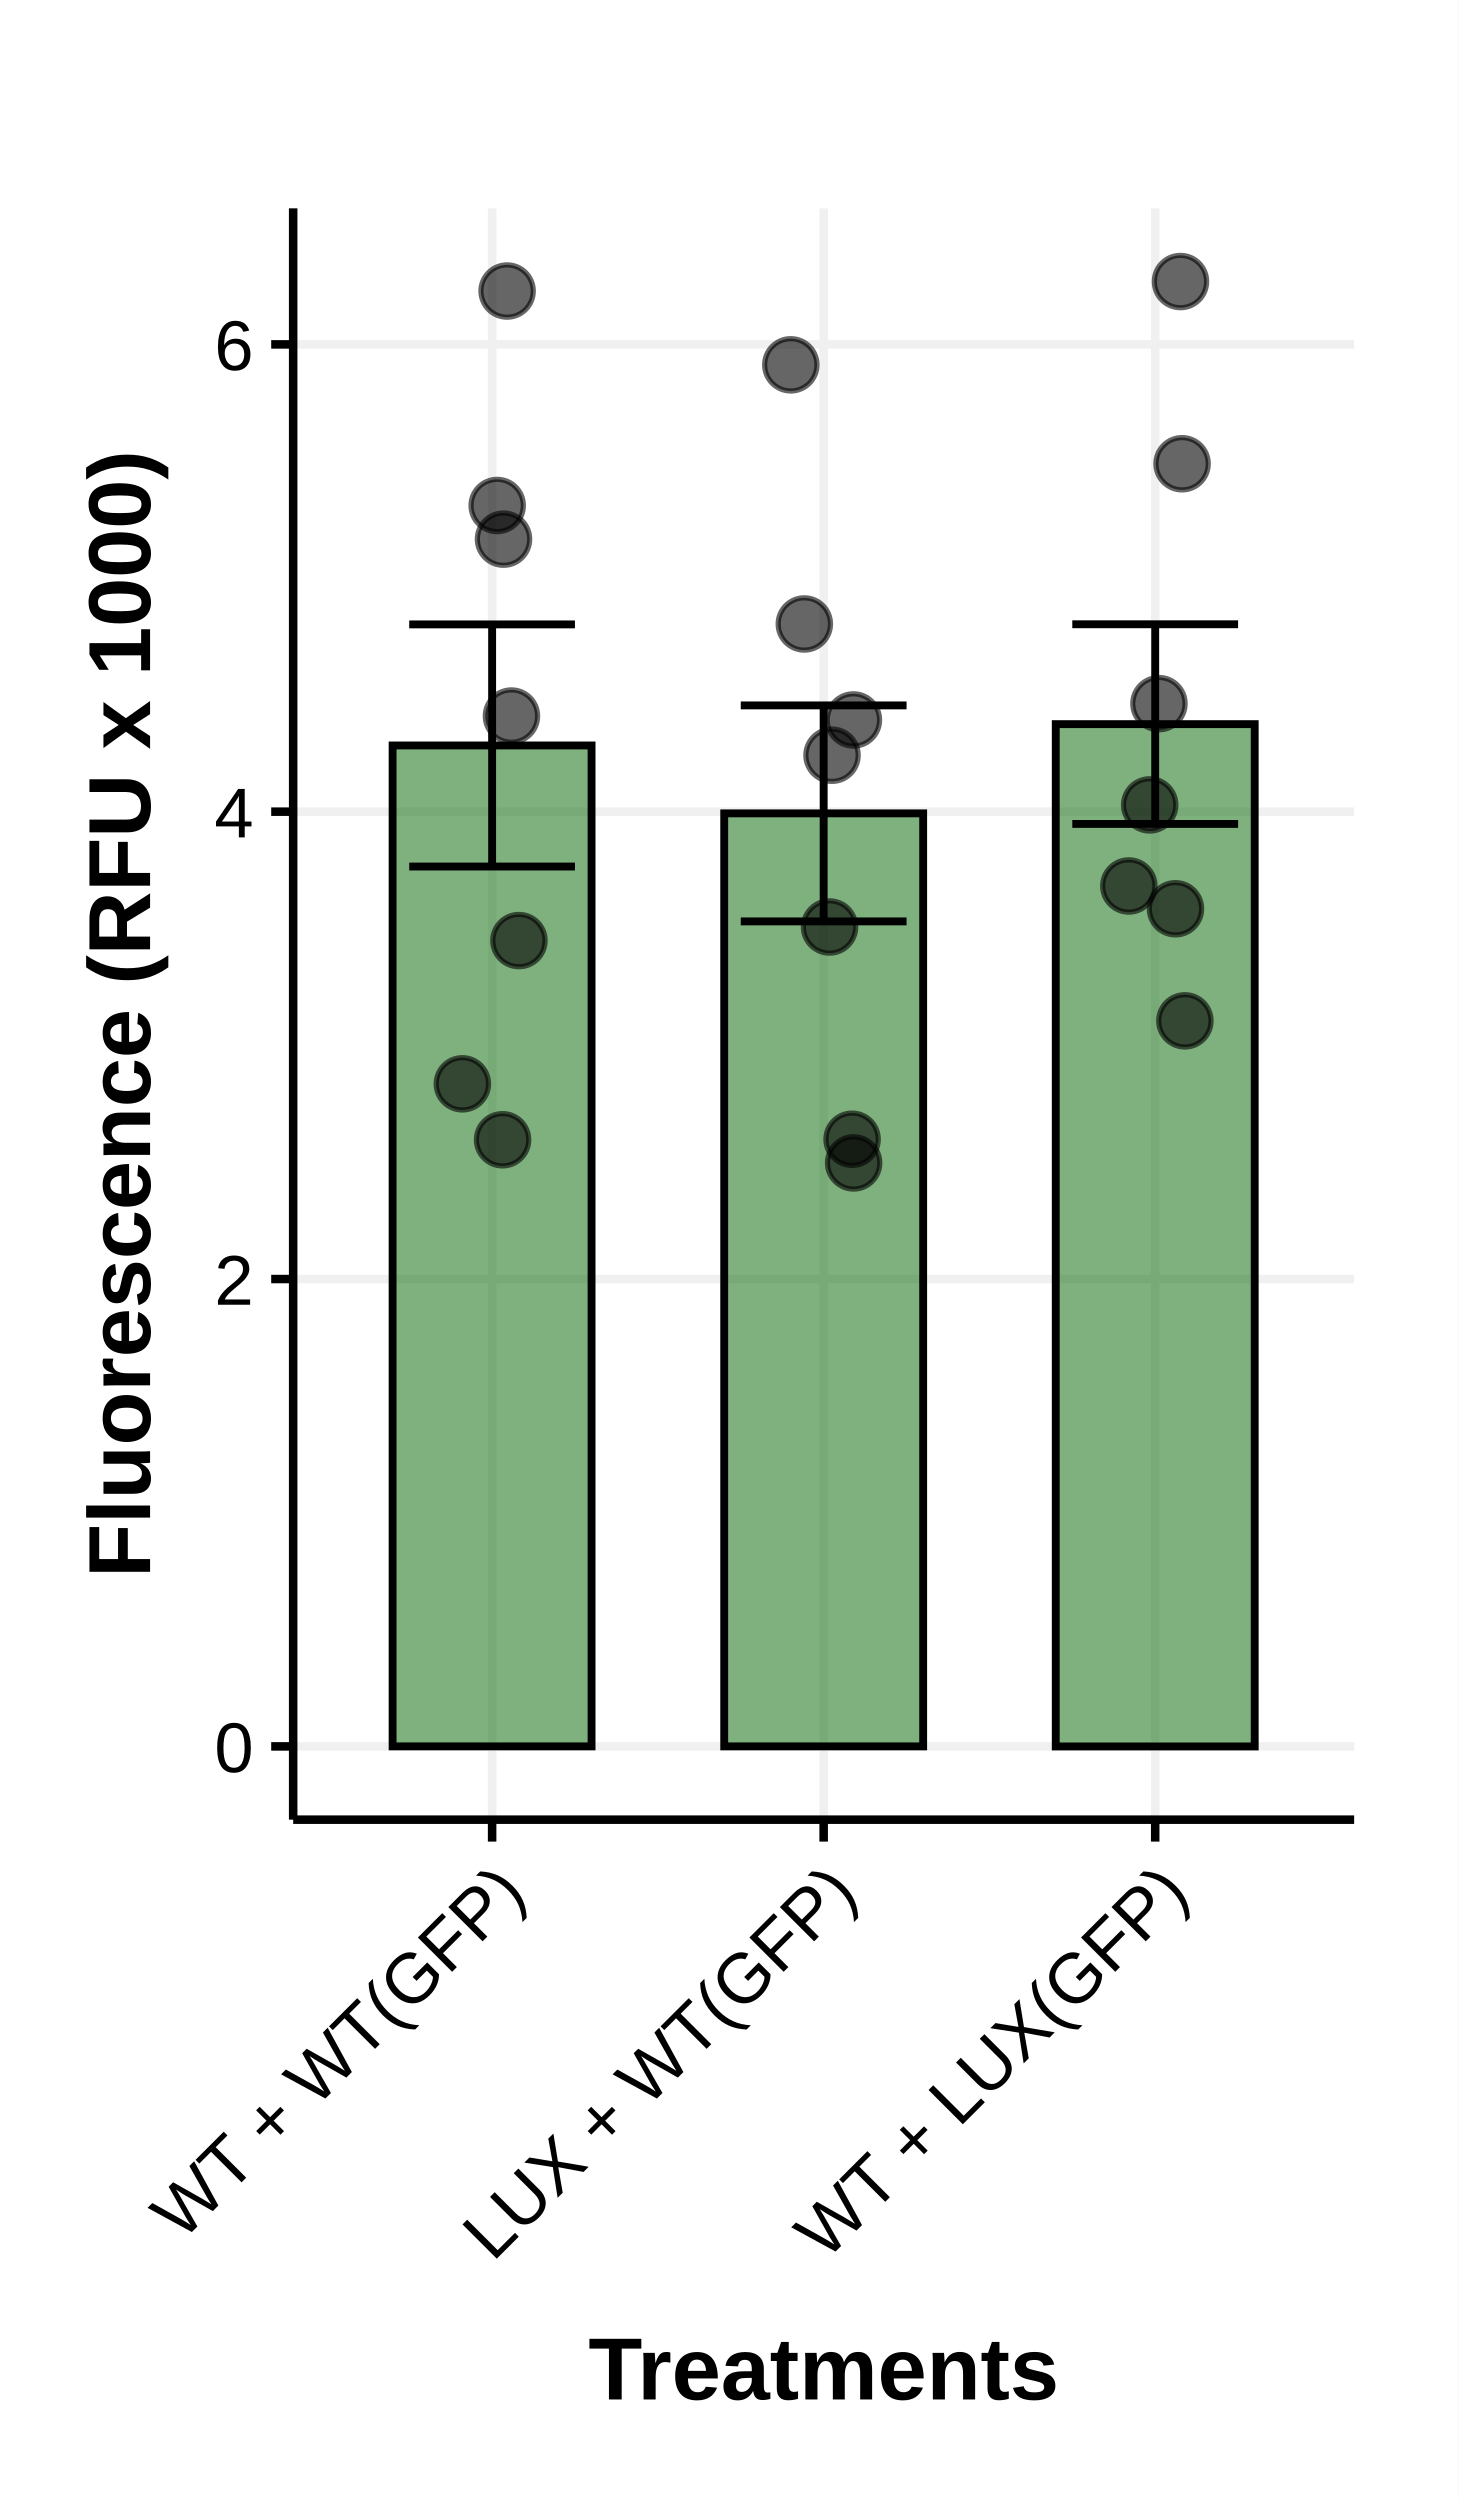
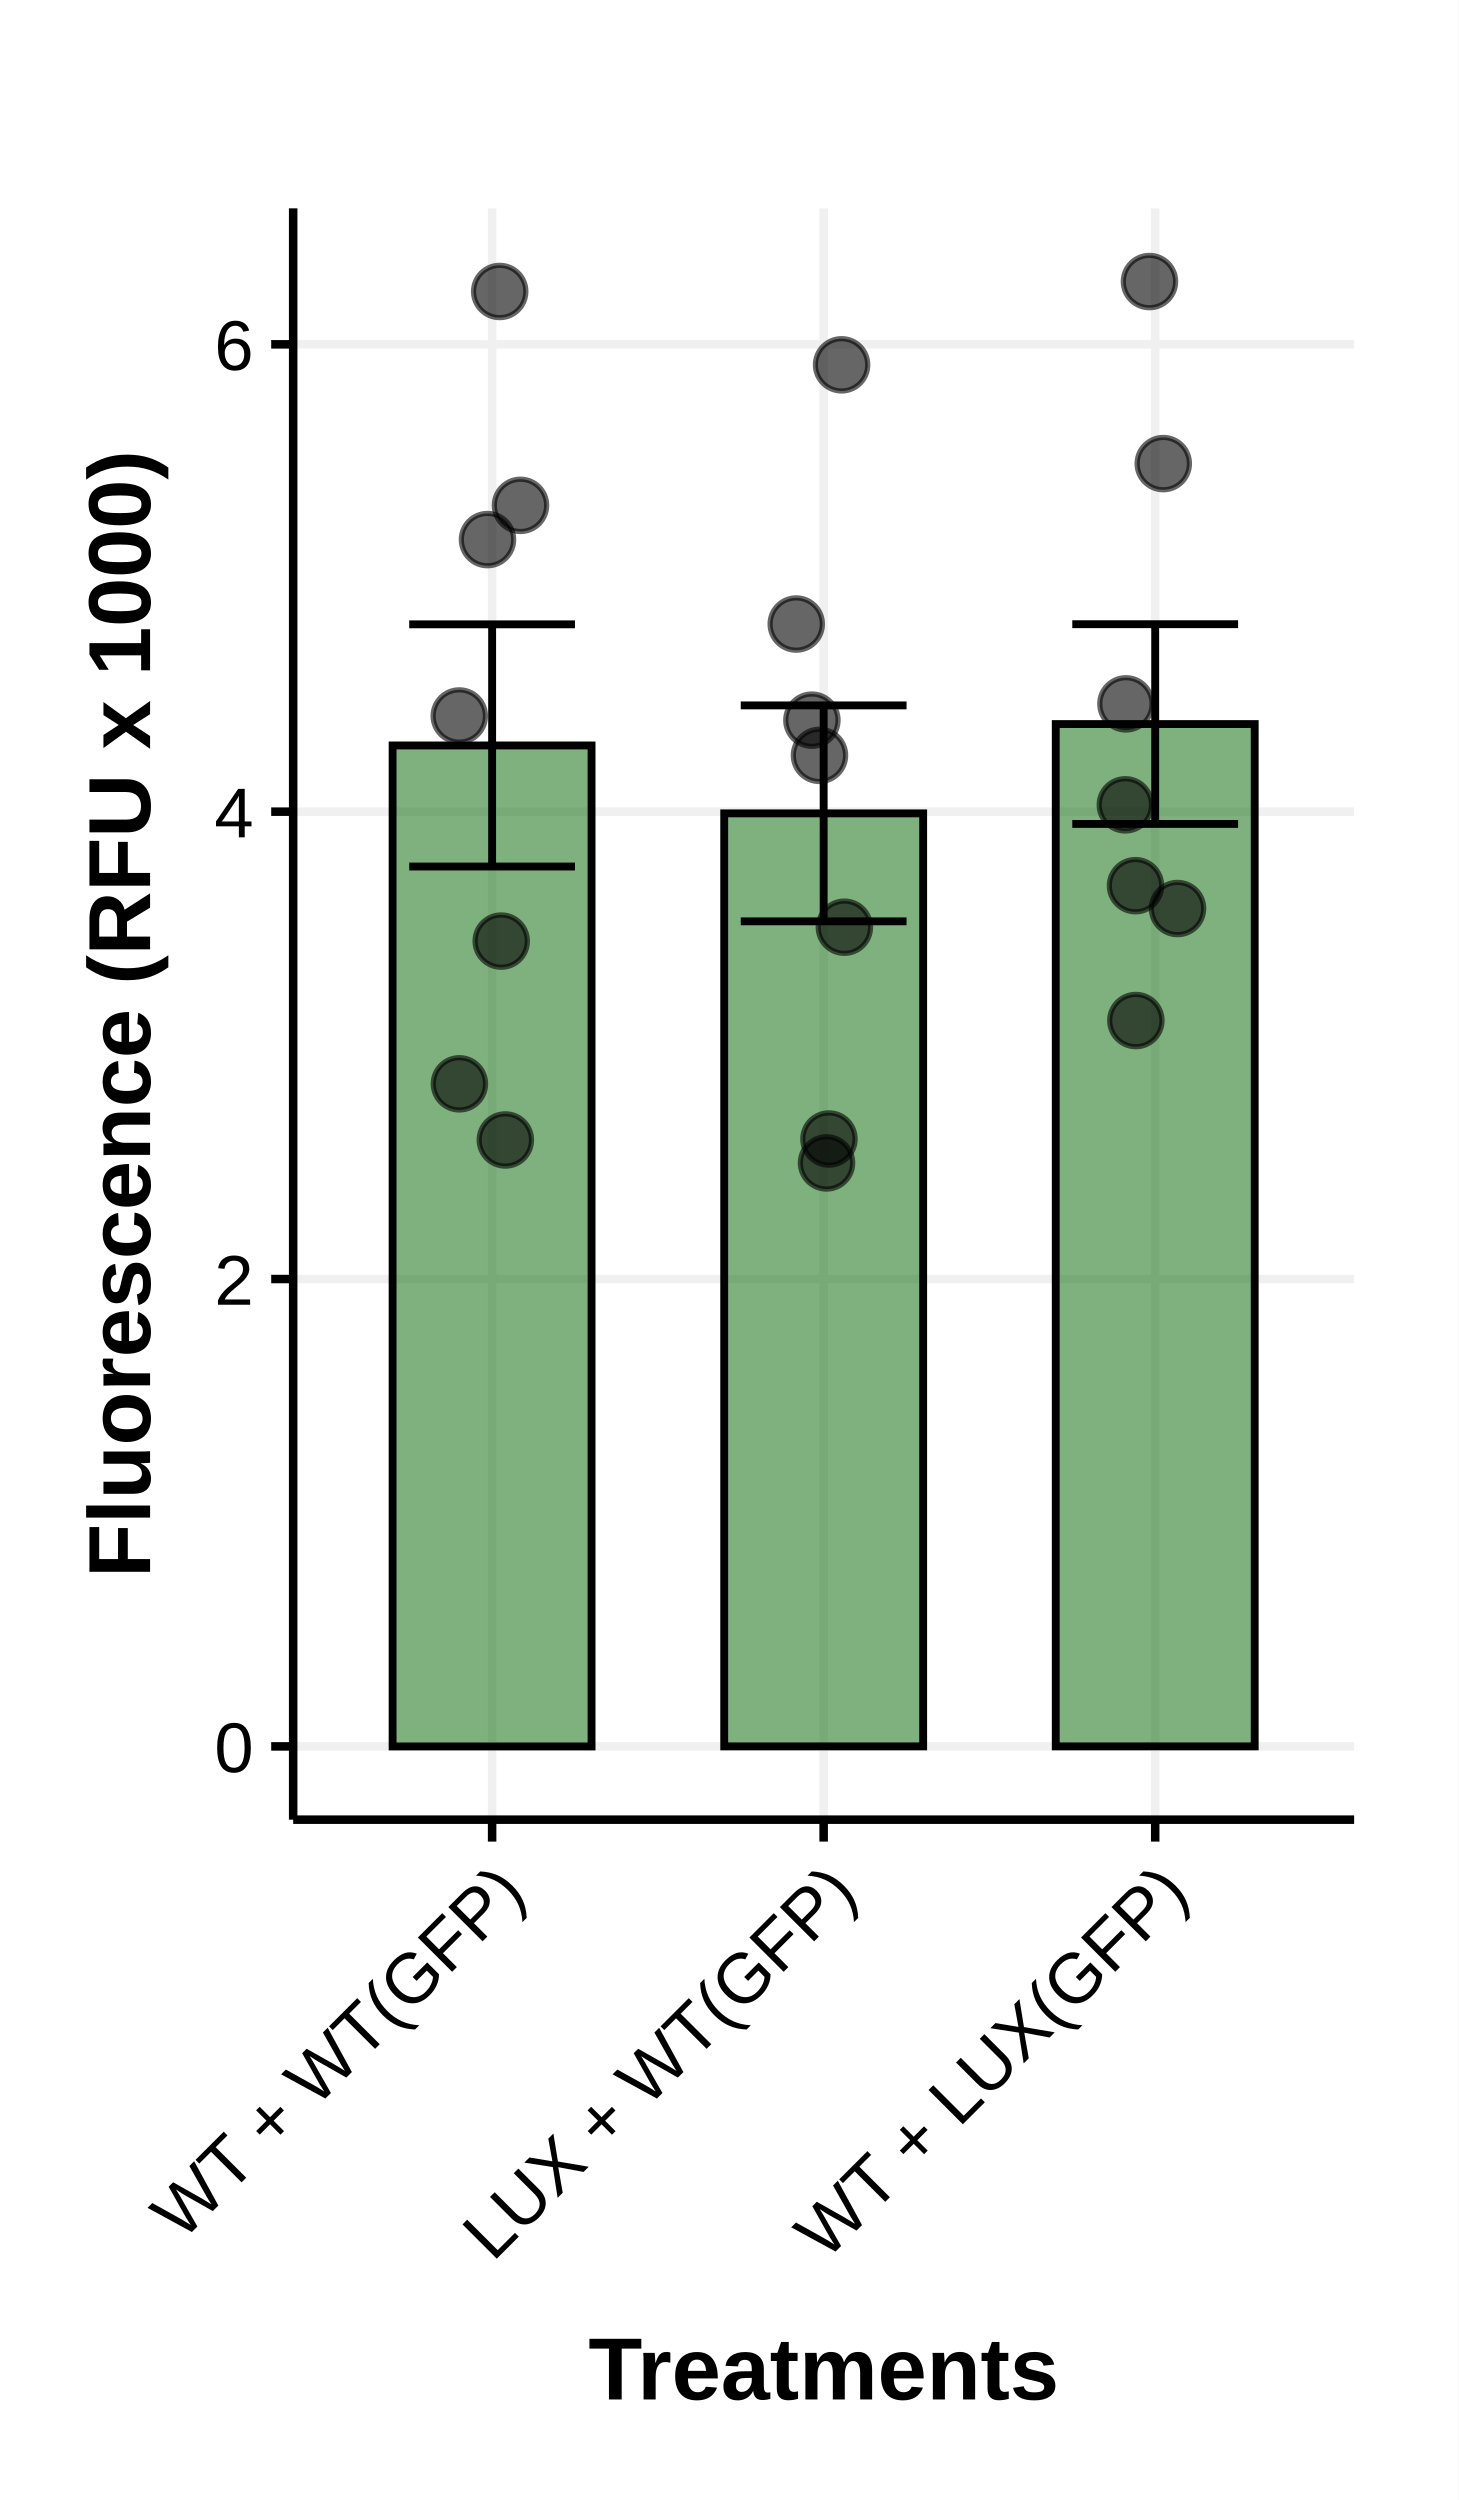
<svg xmlns="http://www.w3.org/2000/svg" class="svglite" width="198.43pt" height="340.16pt" viewBox="0 0 198.43 340.16">
  <defs>
    <style type="text/css">
    .svglite line, .svglite polyline, .svglite polygon, .svglite path, .svglite rect, .svglite circle {
      fill: none;
      stroke: #000000;
      stroke-linecap: round;
      stroke-linejoin: round;
      stroke-miterlimit: 10.00;
    }
  </style>
  </defs>
  <rect width="100%" height="100%" style="stroke: none; fill: #FFFFFF;" />
  <defs>
    <clipPath id="cpMC4wMHwxOTguNDN8MC4wMHwzNDAuMTY=">
      <rect x="0.00" y="0.00" width="198.43" height="340.16" />
    </clipPath>
  </defs>
  <g clip-path="url(#cpMC4wMHwxOTguNDN8MC4wMHwzNDAuMTY=)">
    <rect x="0.00" y="0.00" width="198.43" height="340.16" style="stroke-width: 1.16; stroke: none; fill: #FFFFFF;" />
  </g>
  <defs>
    <clipPath id="cpMzkuODl8MTg0LjI1fDI4LjM1fDI0Ny41OQ==">
      <rect x="39.89" y="28.35" width="144.37" height="219.24" />
    </clipPath>
  </defs>
  <g clip-path="url(#cpMzkuODl8MTg0LjI1fDI4LjM1fDI0Ny41OQ==)">
    <rect x="39.89" y="28.35" width="144.37" height="219.24" style="stroke-width: 1.16; stroke: none; fill: #FFFFFF;" />
    <polyline points="39.89,237.62 184.25,237.62 " style="stroke-width: 1.16; stroke: #F0F0F0; stroke-linecap: butt;" />
    <polyline points="39.89,174.03 184.25,174.03 " style="stroke-width: 1.16; stroke: #F0F0F0; stroke-linecap: butt;" />
    <polyline points="39.89,110.44 184.25,110.44 " style="stroke-width: 1.16; stroke: #F0F0F0; stroke-linecap: butt;" />
-     <polyline points="39.89,46.86 184.25,46.86 " style="stroke-width: 1.16; stroke: #F0F0F0; stroke-linecap: butt;" />
+     <polyline points="39.89,46.85 184.25,46.85 " style="stroke-width: 1.16; stroke: #F0F0F0; stroke-linecap: butt;" />
    <polyline points="66.96,247.59 66.96,28.35 " style="stroke-width: 1.16; stroke: #F0F0F0; stroke-linecap: butt;" />
    <polyline points="112.07,247.59 112.07,28.35 " style="stroke-width: 1.16; stroke: #F0F0F0; stroke-linecap: butt;" />
    <polyline points="157.18,247.59 157.18,28.35 " style="stroke-width: 1.16; stroke: #F0F0F0; stroke-linecap: butt;" />
-     <rect x="53.42" y="101.43" width="27.07" height="136.19" style="stroke-width: 1.07; stroke-linecap: square; stroke-linejoin: miter; fill: #006400; fill-opacity: 0.50;" />
+     <rect x="53.42" y="101.43" width="27.07" height="136.20" style="stroke-width: 1.07; stroke-linecap: square; stroke-linejoin: miter; fill: #006400; fill-opacity: 0.50;" />
    <rect x="98.54" y="110.67" width="27.07" height="126.95" style="stroke-width: 1.07; stroke-linecap: square; stroke-linejoin: miter; fill: #006400; fill-opacity: 0.50;" />
-     <rect x="143.65" y="98.53" width="27.07" height="139.10" style="stroke-width: 1.07; stroke-linecap: square; stroke-linejoin: miter; fill: #006400; fill-opacity: 0.50;" />
-     <polyline points="55.68,84.96 78.23,84.96 " style="stroke-width: 1.07; stroke-linecap: butt;" />
-     <polyline points="66.96,84.96 66.96,117.90 " style="stroke-width: 1.07; stroke-linecap: butt;" />
+     <rect x="143.65" y="98.52" width="27.07" height="139.10" style="stroke-width: 1.07; stroke-linecap: square; stroke-linejoin: miter; fill: #006400; fill-opacity: 0.50;" />
+     <polyline points="55.68,84.95 78.23,84.95 " style="stroke-width: 1.07; stroke-linecap: butt;" />
+     <polyline points="66.96,84.95 66.96,117.90 " style="stroke-width: 1.07; stroke-linecap: butt;" />
    <polyline points="55.68,117.90 78.23,117.90 " style="stroke-width: 1.07; stroke-linecap: butt;" />
    <polyline points="100.79,95.98 123.35,95.98 " style="stroke-width: 1.07; stroke-linecap: butt;" />
-     <polyline points="112.07,95.98 112.07,125.37 " style="stroke-width: 1.07; stroke-linecap: butt;" />
-     <polyline points="100.79,125.37 123.35,125.37 " style="stroke-width: 1.07; stroke-linecap: butt;" />
-     <polyline points="145.90,84.94 168.46,84.94 " style="stroke-width: 1.07; stroke-linecap: butt;" />
-     <polyline points="157.18,84.94 157.18,112.11 " style="stroke-width: 1.07; stroke-linecap: butt;" />
+     <polyline points="112.07,95.98 112.07,125.36 " style="stroke-width: 1.07; stroke-linecap: butt;" />
+     <polyline points="100.79,125.36 123.35,125.36 " style="stroke-width: 1.07; stroke-linecap: butt;" />
+     <polyline points="145.90,84.93 168.46,84.93 " style="stroke-width: 1.07; stroke-linecap: butt;" />
+     <polyline points="157.18,84.93 157.18,112.11 " style="stroke-width: 1.07; stroke-linecap: butt;" />
    <polyline points="145.90,112.11 168.46,112.11 " style="stroke-width: 1.07; stroke-linecap: butt;" />
-     <circle cx="107.60" cy="49.64" r="3.56" style="stroke-width: 0.71; stroke: #000000; stroke-opacity: 0.60; fill: #000000; fill-opacity: 0.60;" />
-     <circle cx="113.21" cy="102.76" r="3.56" style="stroke-width: 0.71; stroke: #000000; stroke-opacity: 0.60; fill: #000000; fill-opacity: 0.60;" />
-     <circle cx="116.15" cy="158.23" r="3.56" style="stroke-width: 0.71; stroke: #000000; stroke-opacity: 0.60; fill: #000000; fill-opacity: 0.60;" />
-     <circle cx="112.87" cy="126.13" r="3.56" style="stroke-width: 0.71; stroke: #000000; stroke-opacity: 0.60; fill: #000000; fill-opacity: 0.60;" />
-     <circle cx="109.44" cy="84.90" r="3.56" style="stroke-width: 0.71; stroke: #000000; stroke-opacity: 0.60; fill: #000000; fill-opacity: 0.60;" />
-     <circle cx="115.94" cy="155.01" r="3.56" style="stroke-width: 0.71; stroke: #000000; stroke-opacity: 0.60; fill: #000000; fill-opacity: 0.60;" />
-     <circle cx="116.12" cy="97.96" r="3.56" style="stroke-width: 0.71; stroke: #000000; stroke-opacity: 0.60; fill: #000000; fill-opacity: 0.60;" />
-     <circle cx="160.62" cy="38.31" r="3.56" style="stroke-width: 0.71; stroke: #000000; stroke-opacity: 0.60; fill: #000000; fill-opacity: 0.60;" />
-     <circle cx="157.69" cy="95.74" r="3.56" style="stroke-width: 0.71; stroke: #000000; stroke-opacity: 0.60; fill: #000000; fill-opacity: 0.60;" />
-     <circle cx="161.22" cy="138.90" r="3.56" style="stroke-width: 0.71; stroke: #000000; stroke-opacity: 0.60; fill: #000000; fill-opacity: 0.60;" />
-     <circle cx="159.94" cy="123.65" r="3.56" style="stroke-width: 0.71; stroke: #000000; stroke-opacity: 0.60; fill: #000000; fill-opacity: 0.60;" />
-     <circle cx="160.84" cy="63.10" r="3.56" style="stroke-width: 0.71; stroke: #000000; stroke-opacity: 0.60; fill: #000000; fill-opacity: 0.60;" />
-     <circle cx="153.59" cy="120.55" r="3.56" style="stroke-width: 0.71; stroke: #000000; stroke-opacity: 0.60; fill: #000000; fill-opacity: 0.60;" />
-     <circle cx="156.43" cy="109.52" r="3.56" style="stroke-width: 0.71; stroke: #000000; stroke-opacity: 0.60; fill: #000000; fill-opacity: 0.60;" />
-     <circle cx="69.00" cy="39.60" r="3.56" style="stroke-width: 0.71; stroke: #000000; stroke-opacity: 0.60; fill: #000000; fill-opacity: 0.60;" />
-     <circle cx="69.59" cy="97.43" r="3.56" style="stroke-width: 0.71; stroke: #000000; stroke-opacity: 0.60; fill: #000000; fill-opacity: 0.60;" />
-     <circle cx="70.61" cy="127.98" r="3.56" style="stroke-width: 0.71; stroke: #000000; stroke-opacity: 0.60; fill: #000000; fill-opacity: 0.60;" />
-     <circle cx="62.91" cy="147.47" r="3.56" style="stroke-width: 0.71; stroke: #000000; stroke-opacity: 0.60; fill: #000000; fill-opacity: 0.60;" />
-     <circle cx="68.51" cy="73.36" r="3.56" style="stroke-width: 0.71; stroke: #000000; stroke-opacity: 0.60; fill: #000000; fill-opacity: 0.60;" />
-     <circle cx="68.38" cy="155.08" r="3.56" style="stroke-width: 0.71; stroke: #000000; stroke-opacity: 0.60; fill: #000000; fill-opacity: 0.60;" />
-     <circle cx="67.65" cy="68.78" r="3.56" style="stroke-width: 0.71; stroke: #000000; stroke-opacity: 0.60; fill: #000000; fill-opacity: 0.60;" />
+     <circle cx="114.51" cy="49.64" r="3.56" style="stroke-width: 0.71; stroke: #000000; stroke-opacity: 0.60; fill: #000000; fill-opacity: 0.60;" />
+     <circle cx="111.50" cy="102.78" r="3.56" style="stroke-width: 0.71; stroke: #000000; stroke-opacity: 0.60; fill: #000000; fill-opacity: 0.60;" />
+     <circle cx="112.46" cy="158.23" r="3.56" style="stroke-width: 0.71; stroke: #000000; stroke-opacity: 0.60; fill: #000000; fill-opacity: 0.60;" />
+     <circle cx="114.89" cy="126.16" r="3.56" style="stroke-width: 0.71; stroke: #000000; stroke-opacity: 0.60; fill: #000000; fill-opacity: 0.60;" />
+     <circle cx="108.34" cy="84.91" r="3.56" style="stroke-width: 0.71; stroke: #000000; stroke-opacity: 0.60; fill: #000000; fill-opacity: 0.60;" />
+     <circle cx="112.79" cy="154.98" r="3.56" style="stroke-width: 0.71; stroke: #000000; stroke-opacity: 0.60; fill: #000000; fill-opacity: 0.60;" />
+     <circle cx="110.47" cy="97.99" r="3.56" style="stroke-width: 0.71; stroke: #000000; stroke-opacity: 0.60; fill: #000000; fill-opacity: 0.60;" />
+     <circle cx="156.40" cy="38.31" r="3.56" style="stroke-width: 0.71; stroke: #000000; stroke-opacity: 0.60; fill: #000000; fill-opacity: 0.60;" />
+     <circle cx="153.20" cy="95.77" r="3.56" style="stroke-width: 0.71; stroke: #000000; stroke-opacity: 0.60; fill: #000000; fill-opacity: 0.60;" />
+     <circle cx="154.55" cy="138.86" r="3.56" style="stroke-width: 0.71; stroke: #000000; stroke-opacity: 0.60; fill: #000000; fill-opacity: 0.60;" />
+     <circle cx="160.22" cy="123.62" r="3.56" style="stroke-width: 0.71; stroke: #000000; stroke-opacity: 0.60; fill: #000000; fill-opacity: 0.60;" />
+     <circle cx="158.28" cy="63.08" r="3.56" style="stroke-width: 0.71; stroke: #000000; stroke-opacity: 0.60; fill: #000000; fill-opacity: 0.60;" />
+     <circle cx="154.50" cy="120.51" r="3.56" style="stroke-width: 0.71; stroke: #000000; stroke-opacity: 0.60; fill: #000000; fill-opacity: 0.60;" />
+     <circle cx="153.12" cy="109.51" r="3.56" style="stroke-width: 0.71; stroke: #000000; stroke-opacity: 0.60; fill: #000000; fill-opacity: 0.60;" />
+     <circle cx="67.99" cy="39.66" r="3.56" style="stroke-width: 0.71; stroke: #000000; stroke-opacity: 0.60; fill: #000000; fill-opacity: 0.60;" />
+     <circle cx="62.49" cy="97.42" r="3.56" style="stroke-width: 0.71; stroke: #000000; stroke-opacity: 0.60; fill: #000000; fill-opacity: 0.60;" />
+     <circle cx="68.20" cy="128.05" r="3.56" style="stroke-width: 0.71; stroke: #000000; stroke-opacity: 0.60; fill: #000000; fill-opacity: 0.60;" />
+     <circle cx="62.51" cy="147.47" r="3.56" style="stroke-width: 0.71; stroke: #000000; stroke-opacity: 0.60; fill: #000000; fill-opacity: 0.60;" />
+     <circle cx="66.33" cy="73.42" r="3.56" style="stroke-width: 0.71; stroke: #000000; stroke-opacity: 0.60; fill: #000000; fill-opacity: 0.60;" />
+     <circle cx="68.76" cy="155.11" r="3.56" style="stroke-width: 0.71; stroke: #000000; stroke-opacity: 0.60; fill: #000000; fill-opacity: 0.60;" />
+     <circle cx="70.82" cy="68.76" r="3.56" style="stroke-width: 0.71; stroke: #000000; stroke-opacity: 0.60; fill: #000000; fill-opacity: 0.60;" />
    <rect x="39.89" y="28.35" width="144.37" height="219.24" style="stroke-width: 1.16; stroke: none;" />
  </g>
  <g clip-path="url(#cpMC4wMHwxOTguNDN8MC4wMHwzNDAuMTY=)">
    <polyline points="39.89,247.59 39.89,28.35 " style="stroke-width: 1.16; stroke-linecap: butt;" />
    <text x="34.51" y="241.12" text-anchor="end" style="font-size: 9.60px; font-family: Liberation Sans;" textLength="6.10px" lengthAdjust="spacingAndGlyphs">0</text>
    <text x="34.51" y="177.53" text-anchor="end" style="font-size: 9.60px; font-family: Liberation Sans;" textLength="6.10px" lengthAdjust="spacingAndGlyphs">2</text>
-     <text x="34.51" y="113.94" text-anchor="end" style="font-size: 9.60px; font-family: Liberation Sans;" textLength="6.10px" lengthAdjust="spacingAndGlyphs">4</text>
-     <text x="34.51" y="50.35" text-anchor="end" style="font-size: 9.60px; font-family: Liberation Sans;" textLength="6.10px" lengthAdjust="spacingAndGlyphs">6</text>
+     <text x="34.51" y="113.93" text-anchor="end" style="font-size: 9.60px; font-family: Liberation Sans;" textLength="6.10px" lengthAdjust="spacingAndGlyphs">4</text>
+     <text x="34.51" y="50.34" text-anchor="end" style="font-size: 9.60px; font-family: Liberation Sans;" textLength="6.10px" lengthAdjust="spacingAndGlyphs">6</text>
    <polyline points="36.90,237.62 39.89,237.62 " style="stroke-width: 1.16; stroke-linecap: butt;" />
    <polyline points="36.90,174.03 39.89,174.03 " style="stroke-width: 1.16; stroke-linecap: butt;" />
    <polyline points="36.90,110.44 39.89,110.44 " style="stroke-width: 1.16; stroke-linecap: butt;" />
-     <polyline points="36.90,46.86 39.89,46.86 " style="stroke-width: 1.16; stroke-linecap: butt;" />
+     <polyline points="36.90,46.85 39.89,46.85 " style="stroke-width: 1.16; stroke-linecap: butt;" />
    <polyline points="39.89,247.59 184.25,247.59 " style="stroke-width: 1.16; stroke-linecap: butt;" />
    <polyline points="66.96,250.58 66.96,247.59 " style="stroke-width: 1.16; stroke-linecap: butt;" />
    <polyline points="112.07,250.58 112.07,247.59 " style="stroke-width: 1.16; stroke-linecap: butt;" />
    <polyline points="157.18,250.58 157.18,247.59 " style="stroke-width: 1.16; stroke-linecap: butt;" />
    <text transform="translate(71.90,257.91) rotate(-45)" text-anchor="end" style="font-size: 9.60px; font-family: Liberation Sans;" textLength="71.03px" lengthAdjust="spacingAndGlyphs">WT + WT(GFP)</text>
    <text transform="translate(117.01,257.91) rotate(-45)" text-anchor="end" style="font-size: 9.60px; font-family: Liberation Sans;" textLength="74.15px" lengthAdjust="spacingAndGlyphs">LUX + WT(GFP)</text>
    <text transform="translate(162.13,257.91) rotate(-45)" text-anchor="end" style="font-size: 9.60px; font-family: Liberation Sans;" textLength="74.15px" lengthAdjust="spacingAndGlyphs">WT + LUX(GFP)</text>
    <text x="112.07" y="326.48" text-anchor="middle" style="font-size: 12.00px; font-weight: bold; font-family: Liberation Sans;" textLength="76.85px" lengthAdjust="spacingAndGlyphs">Treatments</text>
    <text transform="translate(20.42,137.97) rotate(-90)" text-anchor="middle" style="font-size: 12.00px; font-weight: bold; font-family: Liberation Sans;" textLength="181.21px" lengthAdjust="spacingAndGlyphs">Fluorescence (RFU x 1000)</text>
  </g>
</svg>
